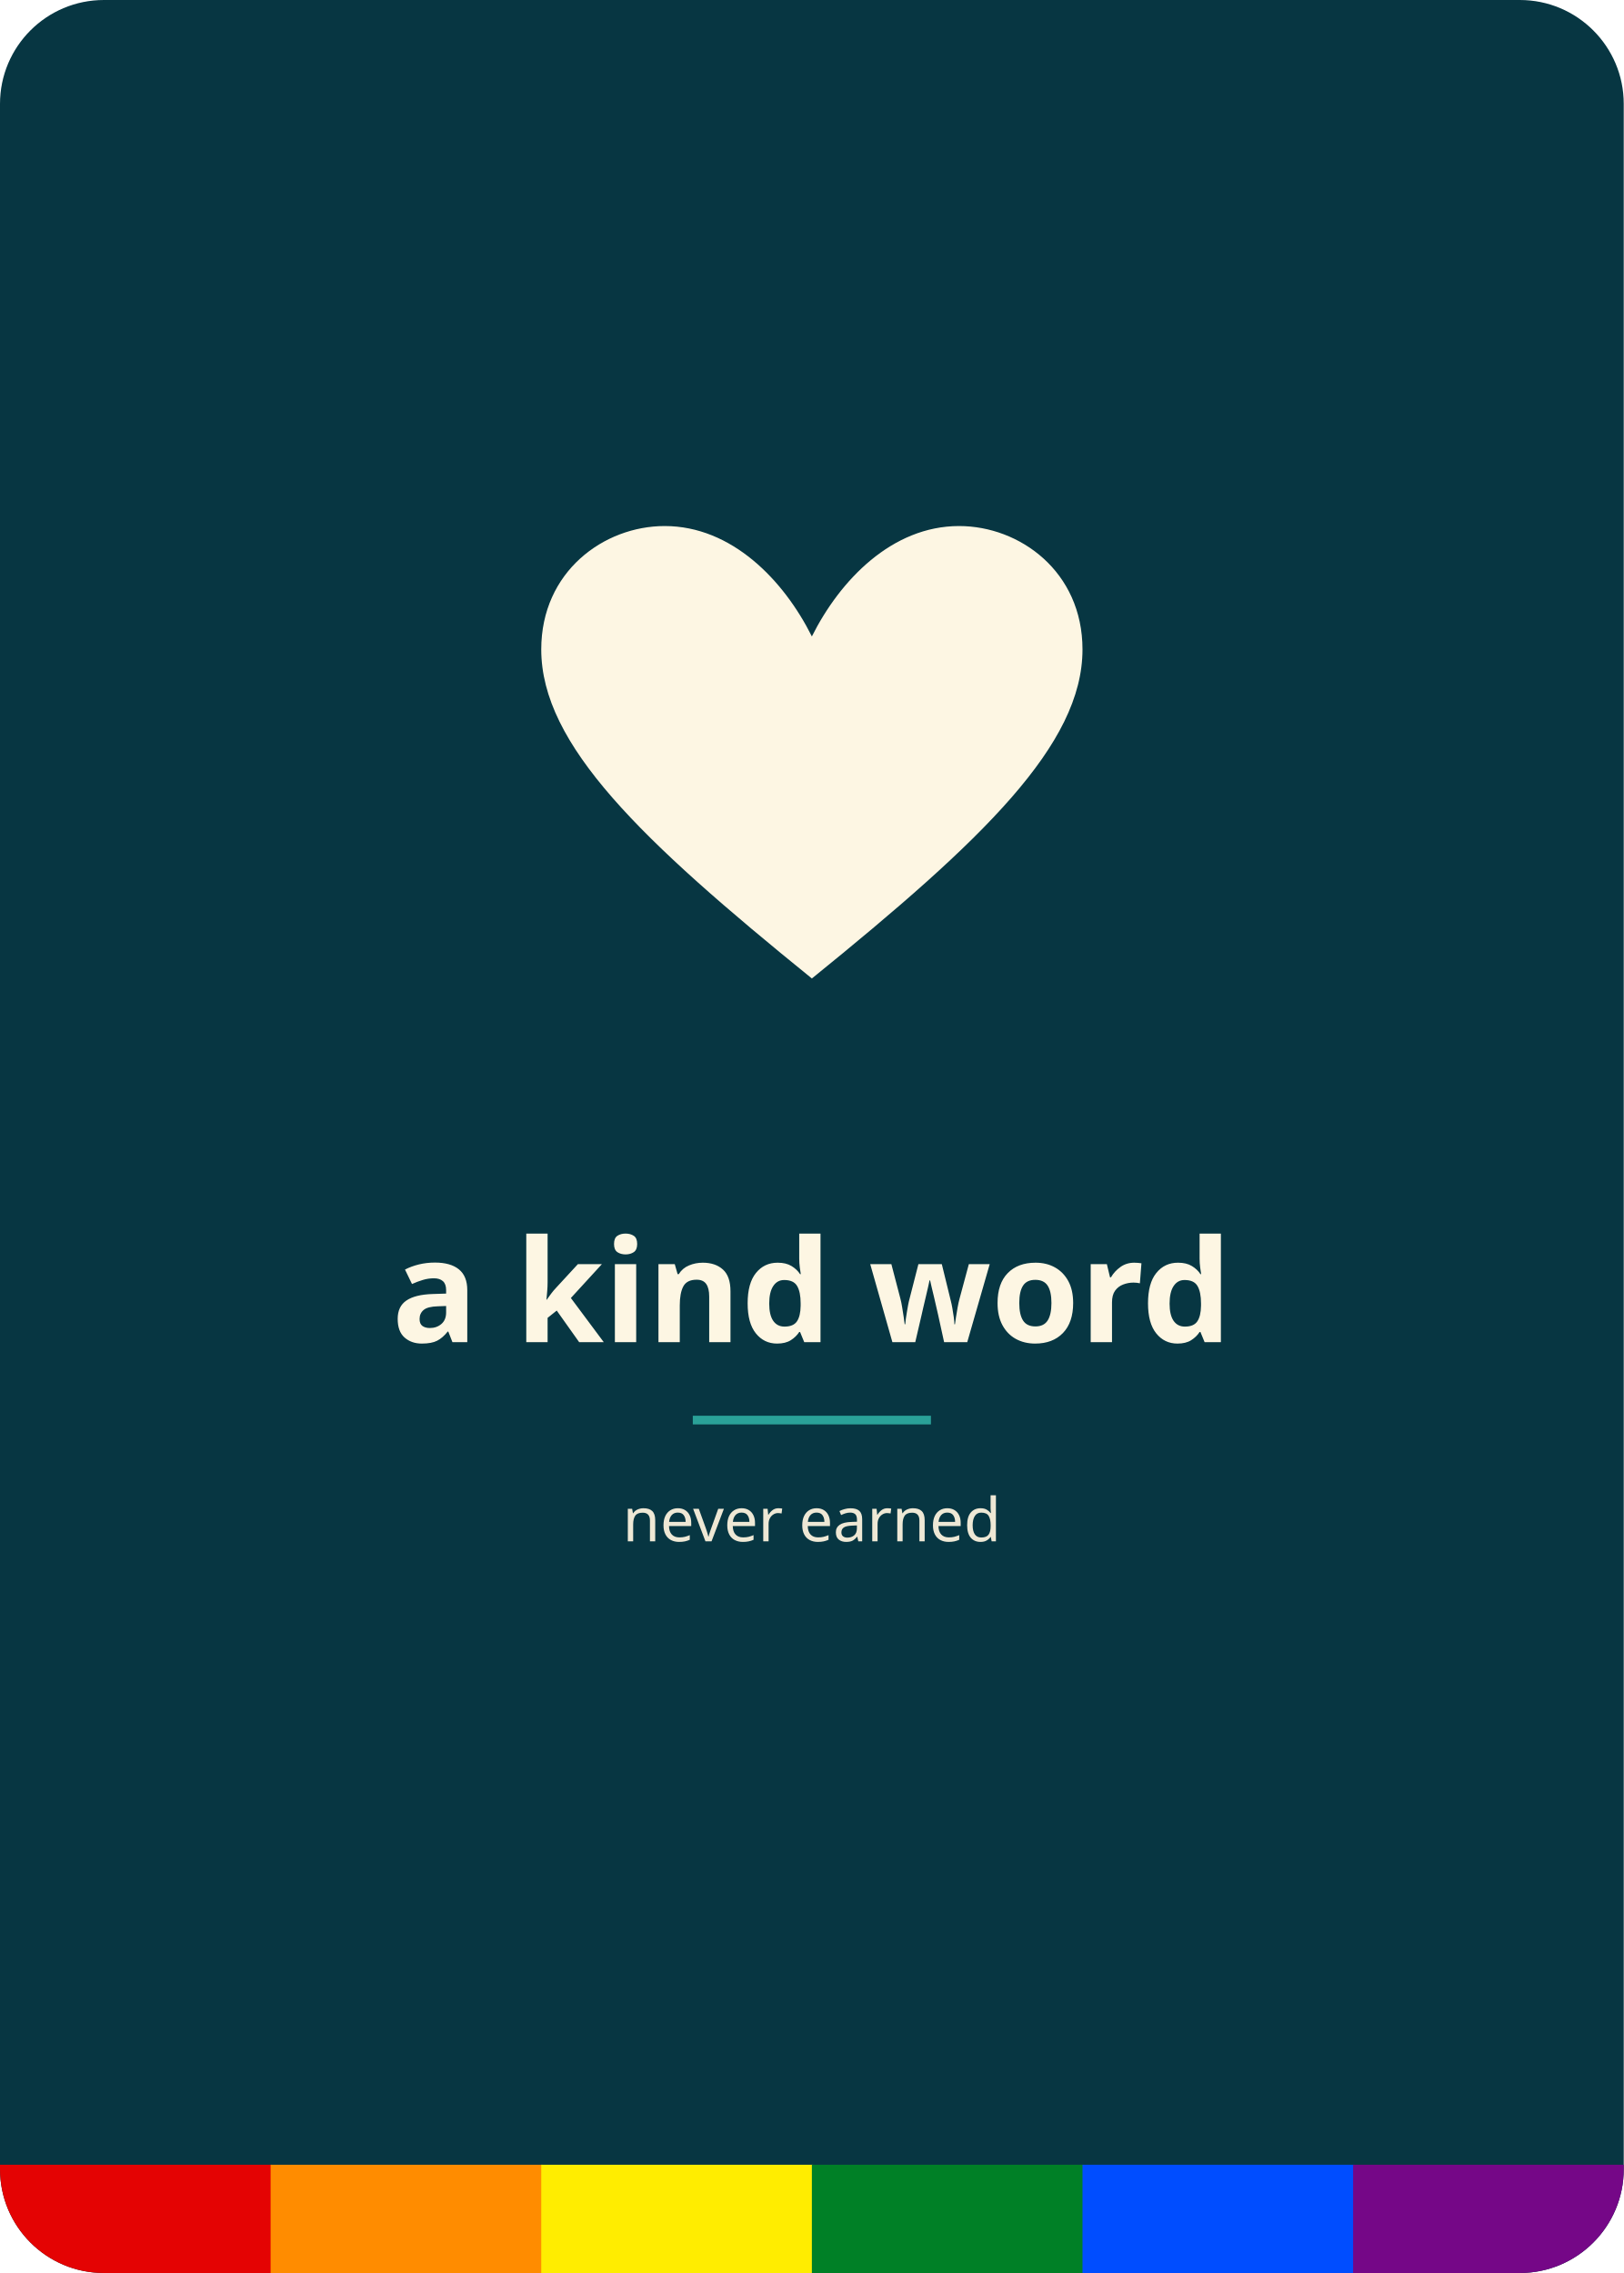
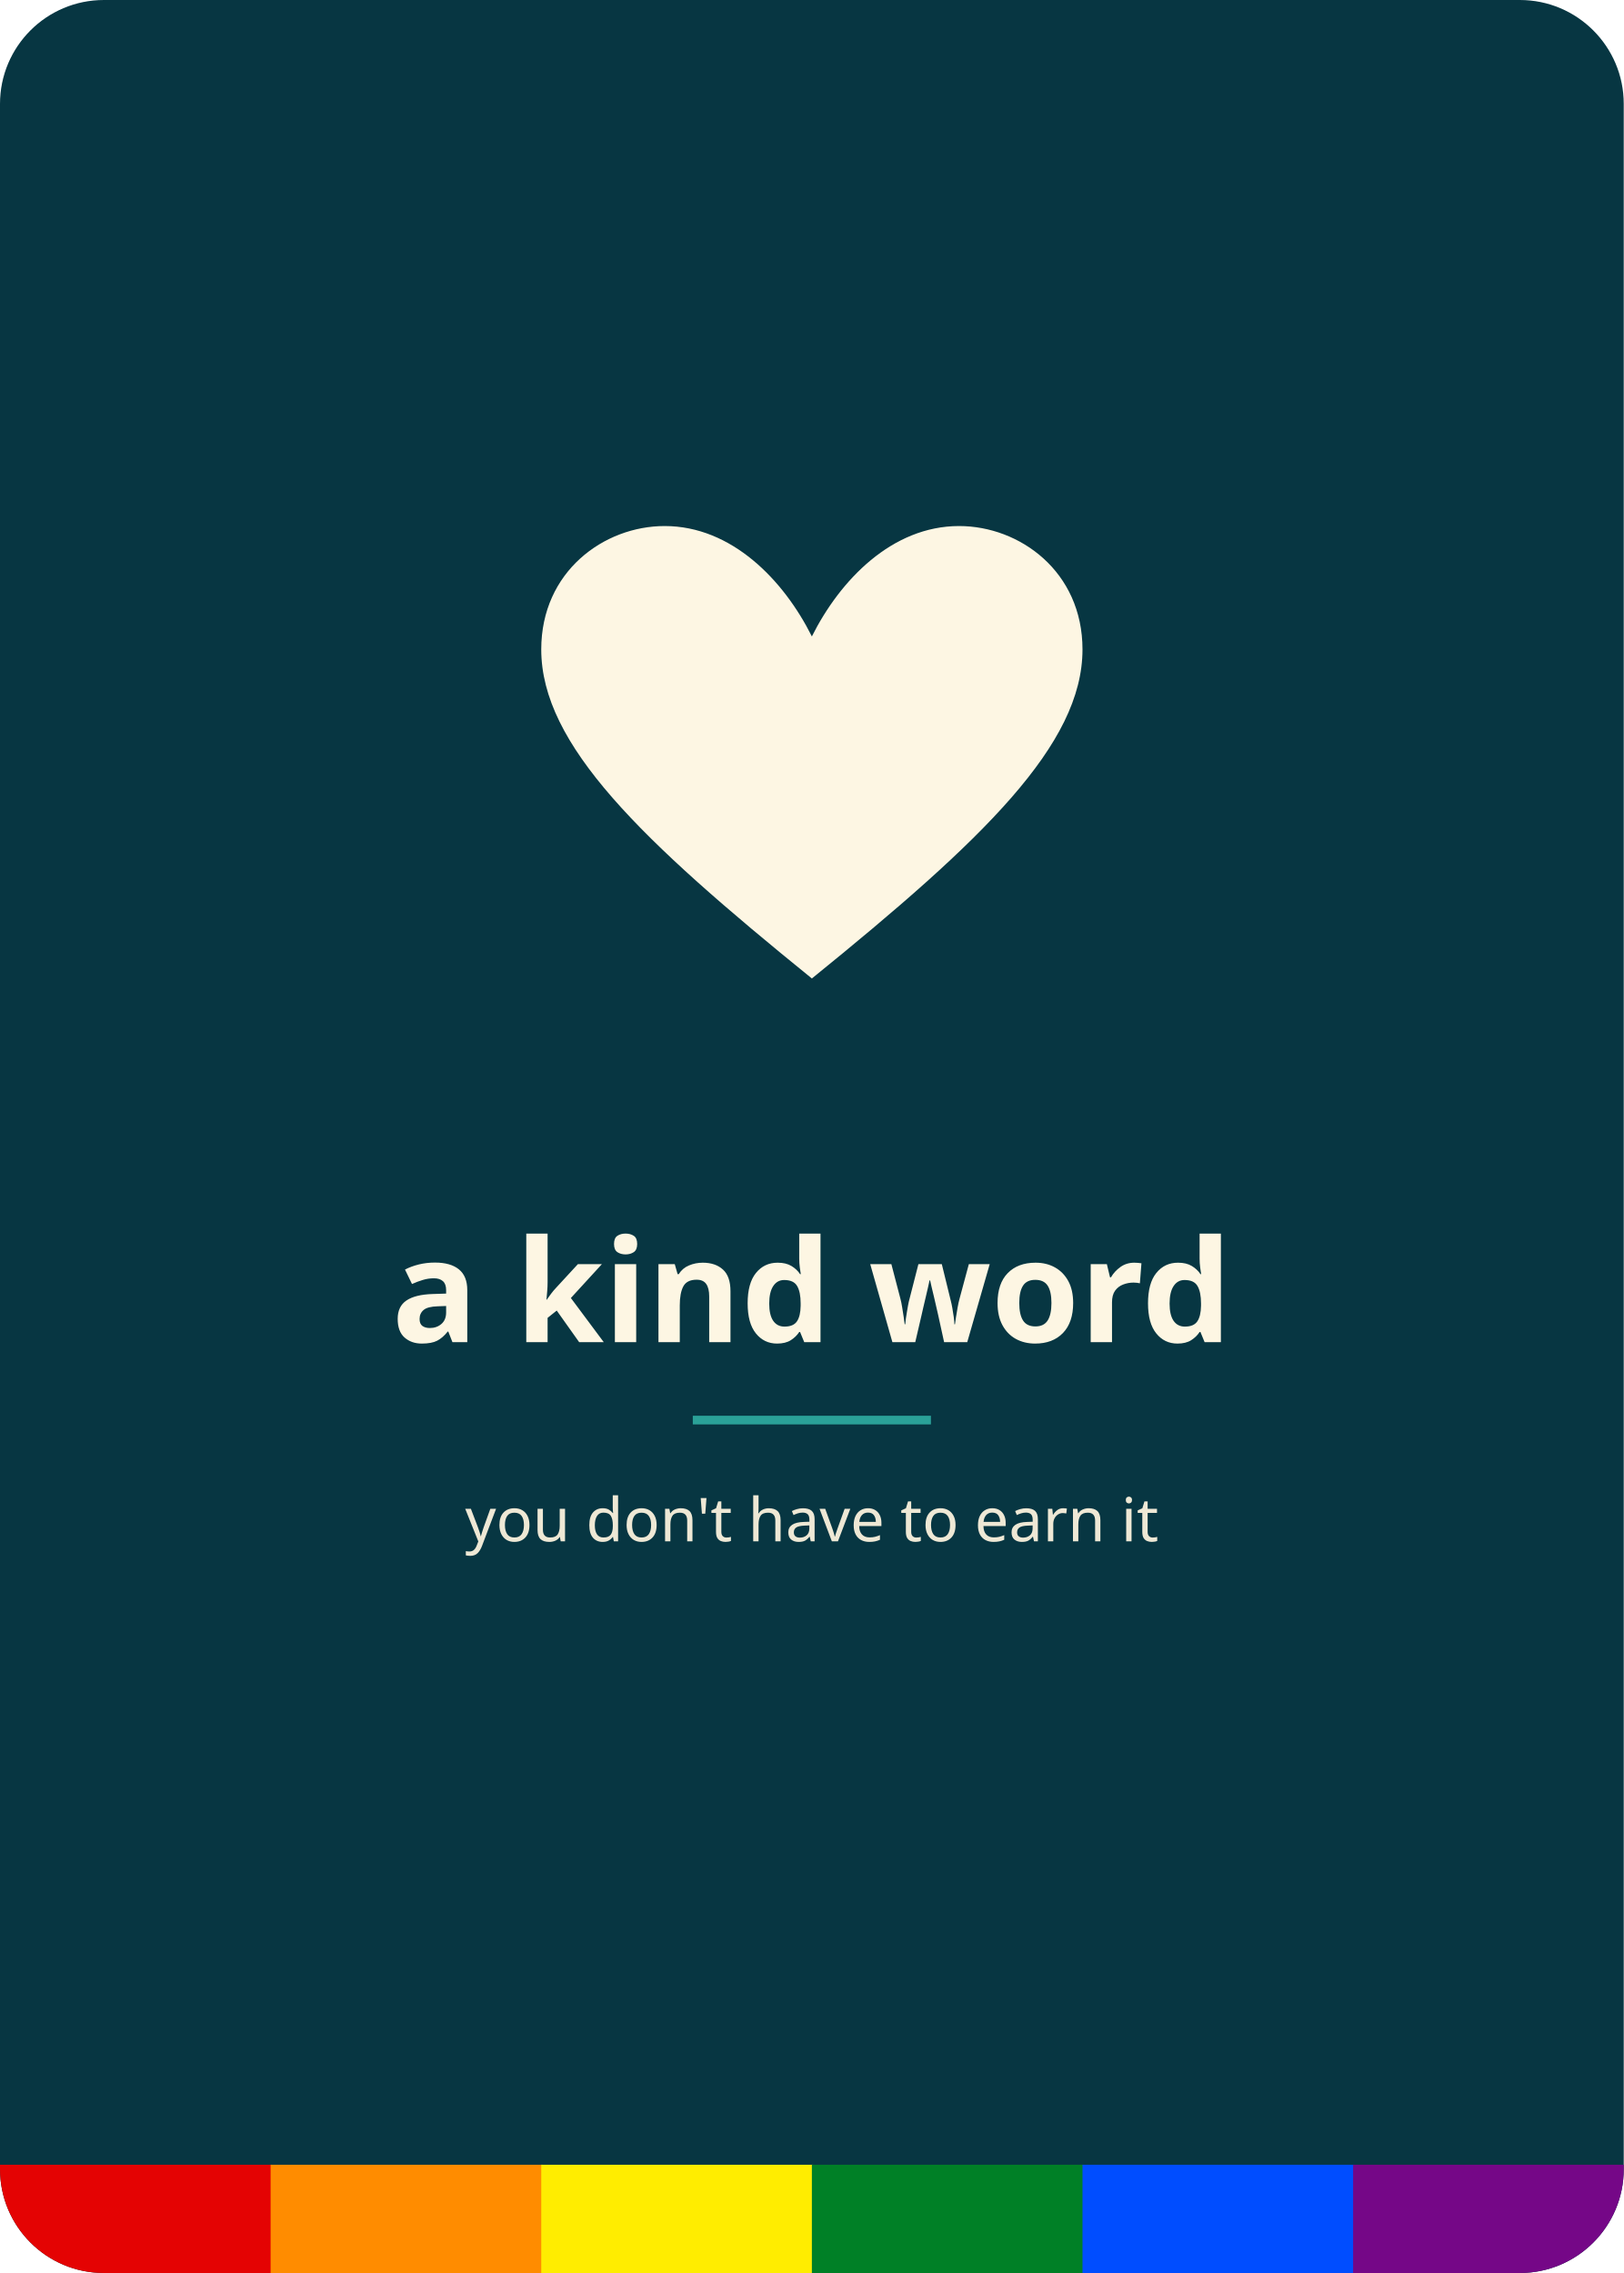
<svg xmlns="http://www.w3.org/2000/svg" viewBox="0 0 750 1050" width="750" height="1050">
  <defs>
    <clipPath id="cardclip">
      <rect x="0" y="0" width="750" height="1050" rx="48" />
    </clipPath>
  </defs>
  <g clip-path="url(#cardclip)">
    <rect x="0" y="0" width="750" height="1050" fill="#073642" />
    <path d="M375 452 C 296 388 250 344 250 300 C 250 264 279 243 307 243 C 338 243 362 268 375 294 C 388 268 412 243 443 243 C 471 243 500 264 500 300 C 500 344 454 388 375 452 Z" fill="#fdf6e3" />
    <text x="375" y="620" text-anchor="middle" font-family="'Atkinson Hyperlegible','Atkinson Hyperlegible Next',sans-serif" font-size="66" font-weight="700" fill="#fdf6e3">a kind word</text>
    <line x1="320" y1="656" x2="430" y2="656" stroke="#2aa198" stroke-width="4" />
-     <text x="375" y="712" text-anchor="middle" font-family="'Atkinson Hyperlegible','Atkinson Hyperlegible Next',sans-serif" font-size="28" fill="#eee8d5">never earned</text>
+     <text x="375" y="712" text-anchor="middle" font-family="'Atkinson Hyperlegible','Atkinson Hyperlegible Next',sans-serif" font-size="28" fill="#eee8d5">you don't have to earn it</text>
    <rect x="0.00" y="1000" width="125.60" height="50" fill="#E40303" />
    <rect x="125.00" y="1000" width="125.60" height="50" fill="#FF8C00" />
    <rect x="250.00" y="1000" width="125.60" height="50" fill="#FFED00" />
    <rect x="375.00" y="1000" width="125.60" height="50" fill="#008026" />
    <rect x="500.00" y="1000" width="125.60" height="50" fill="#004DFF" />
    <rect x="625.00" y="1000" width="125.60" height="50" fill="#750787" />
  </g>
</svg>
